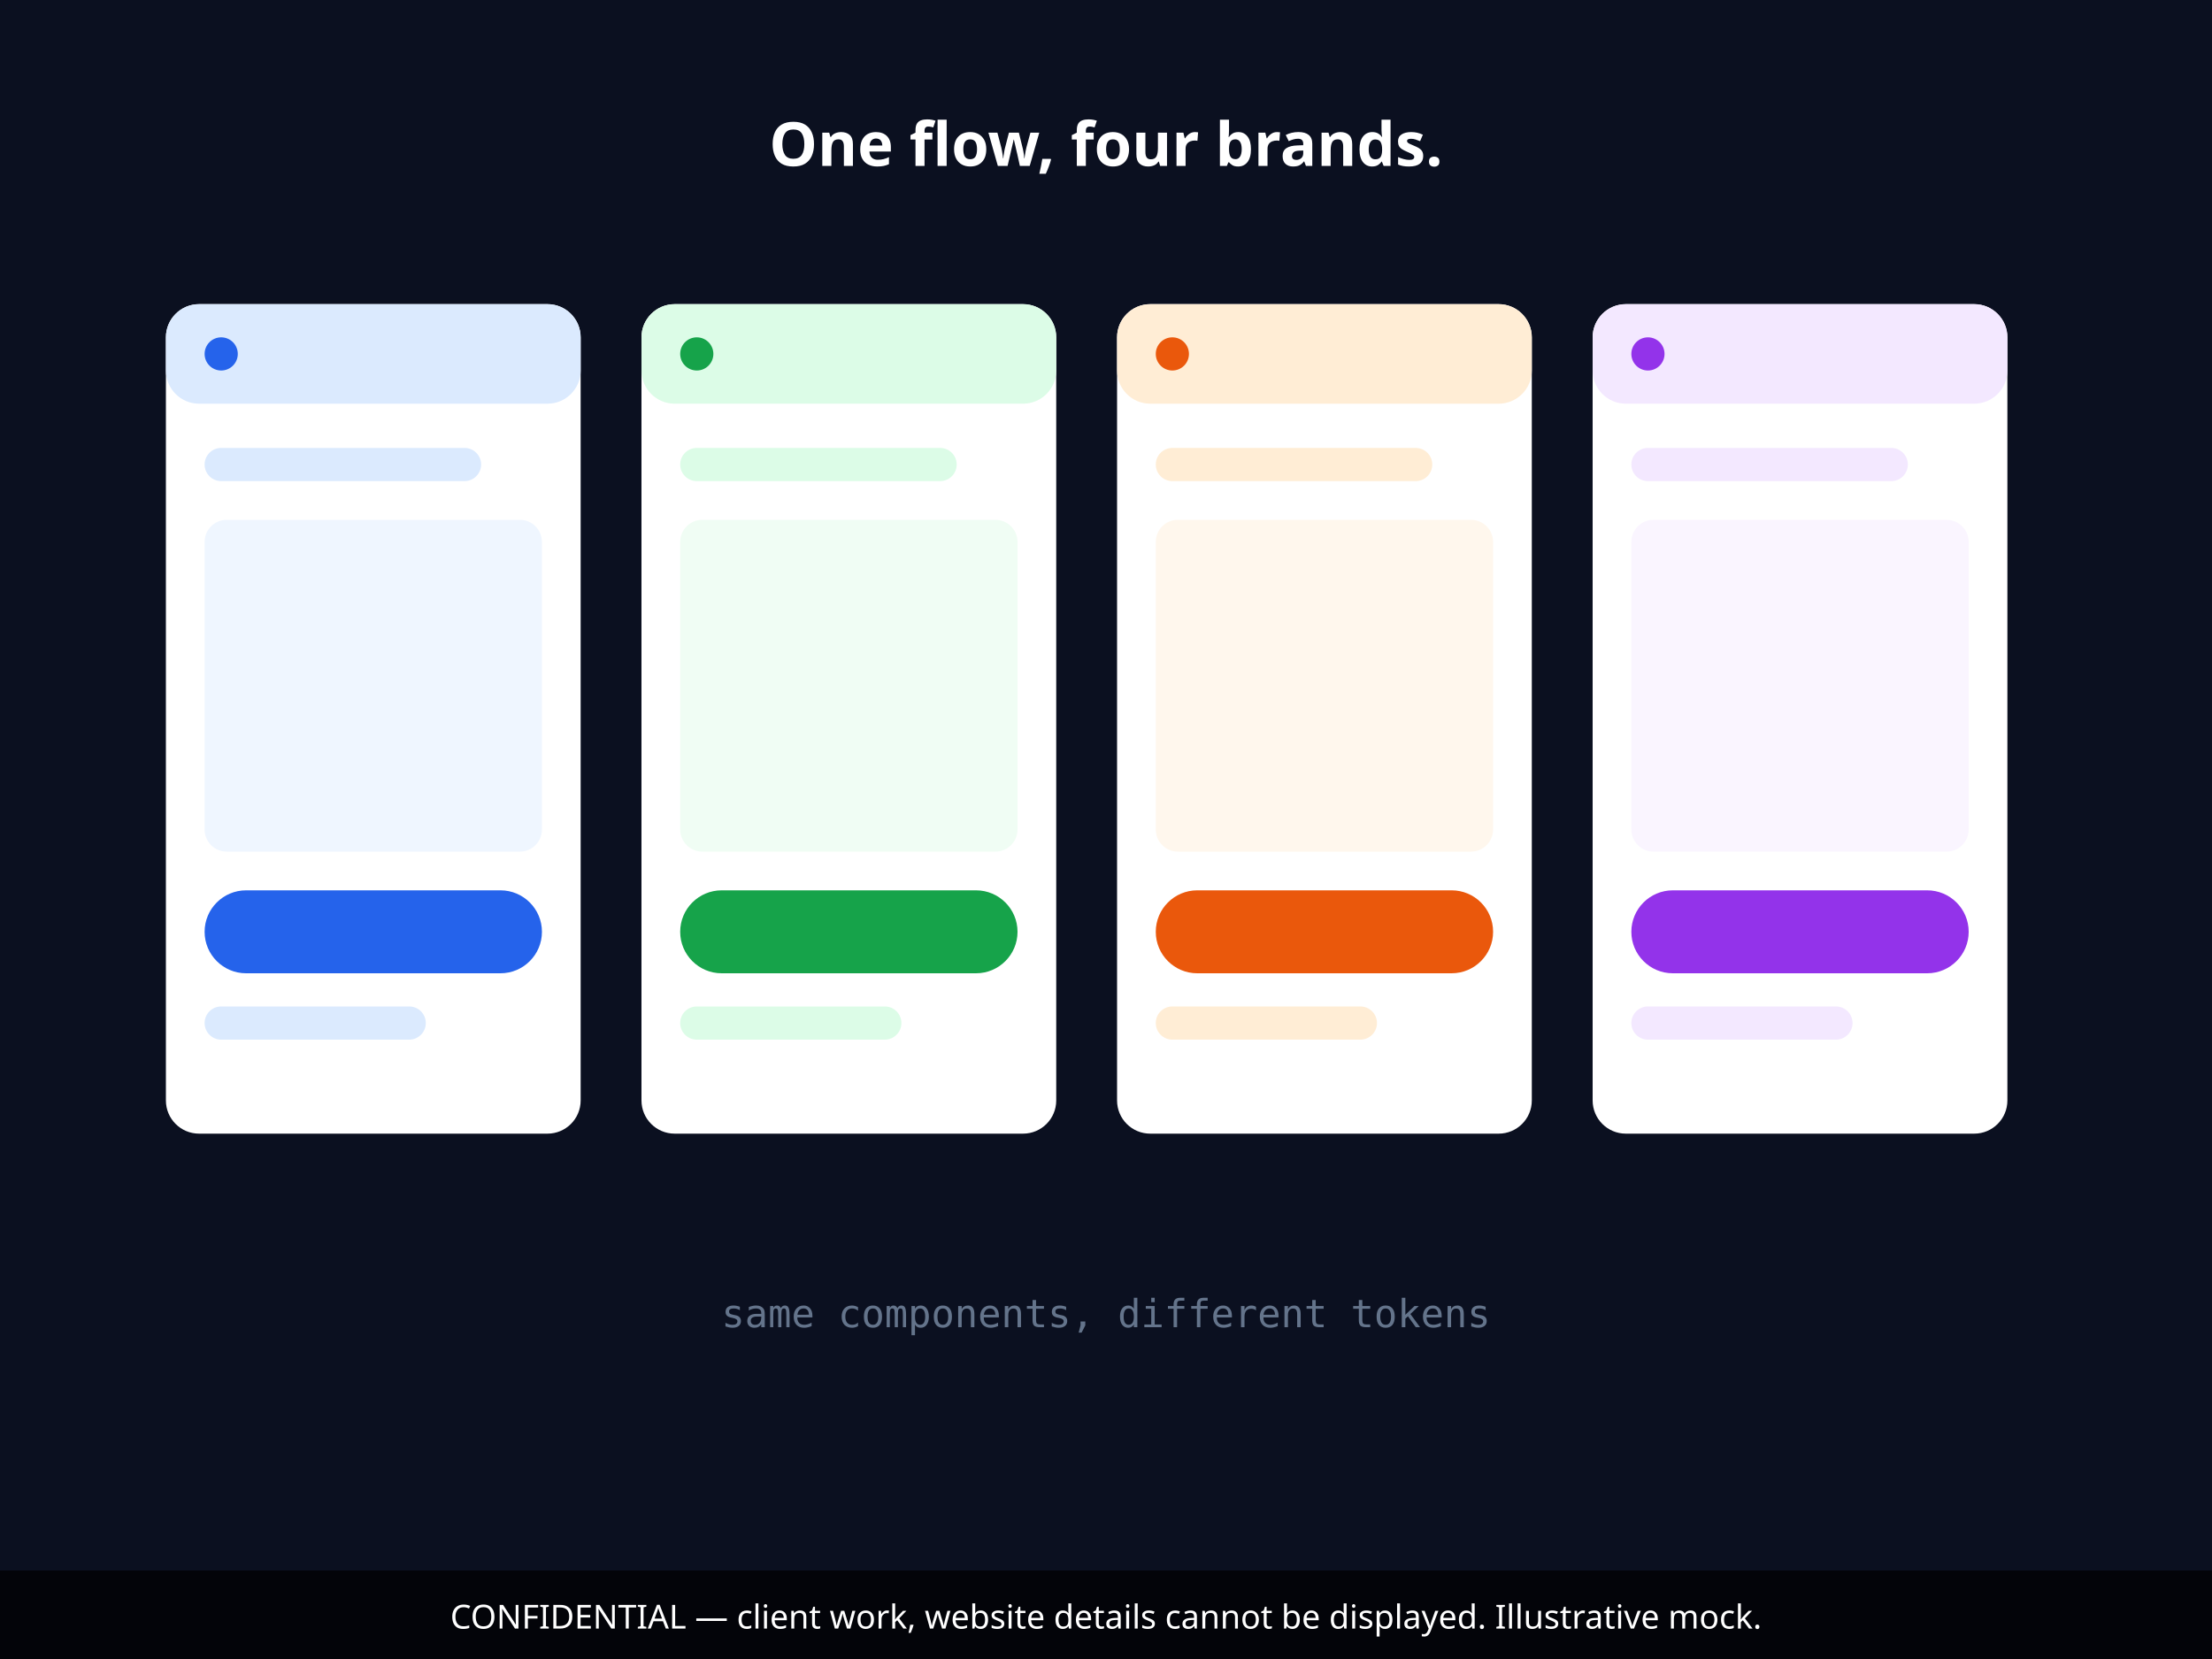
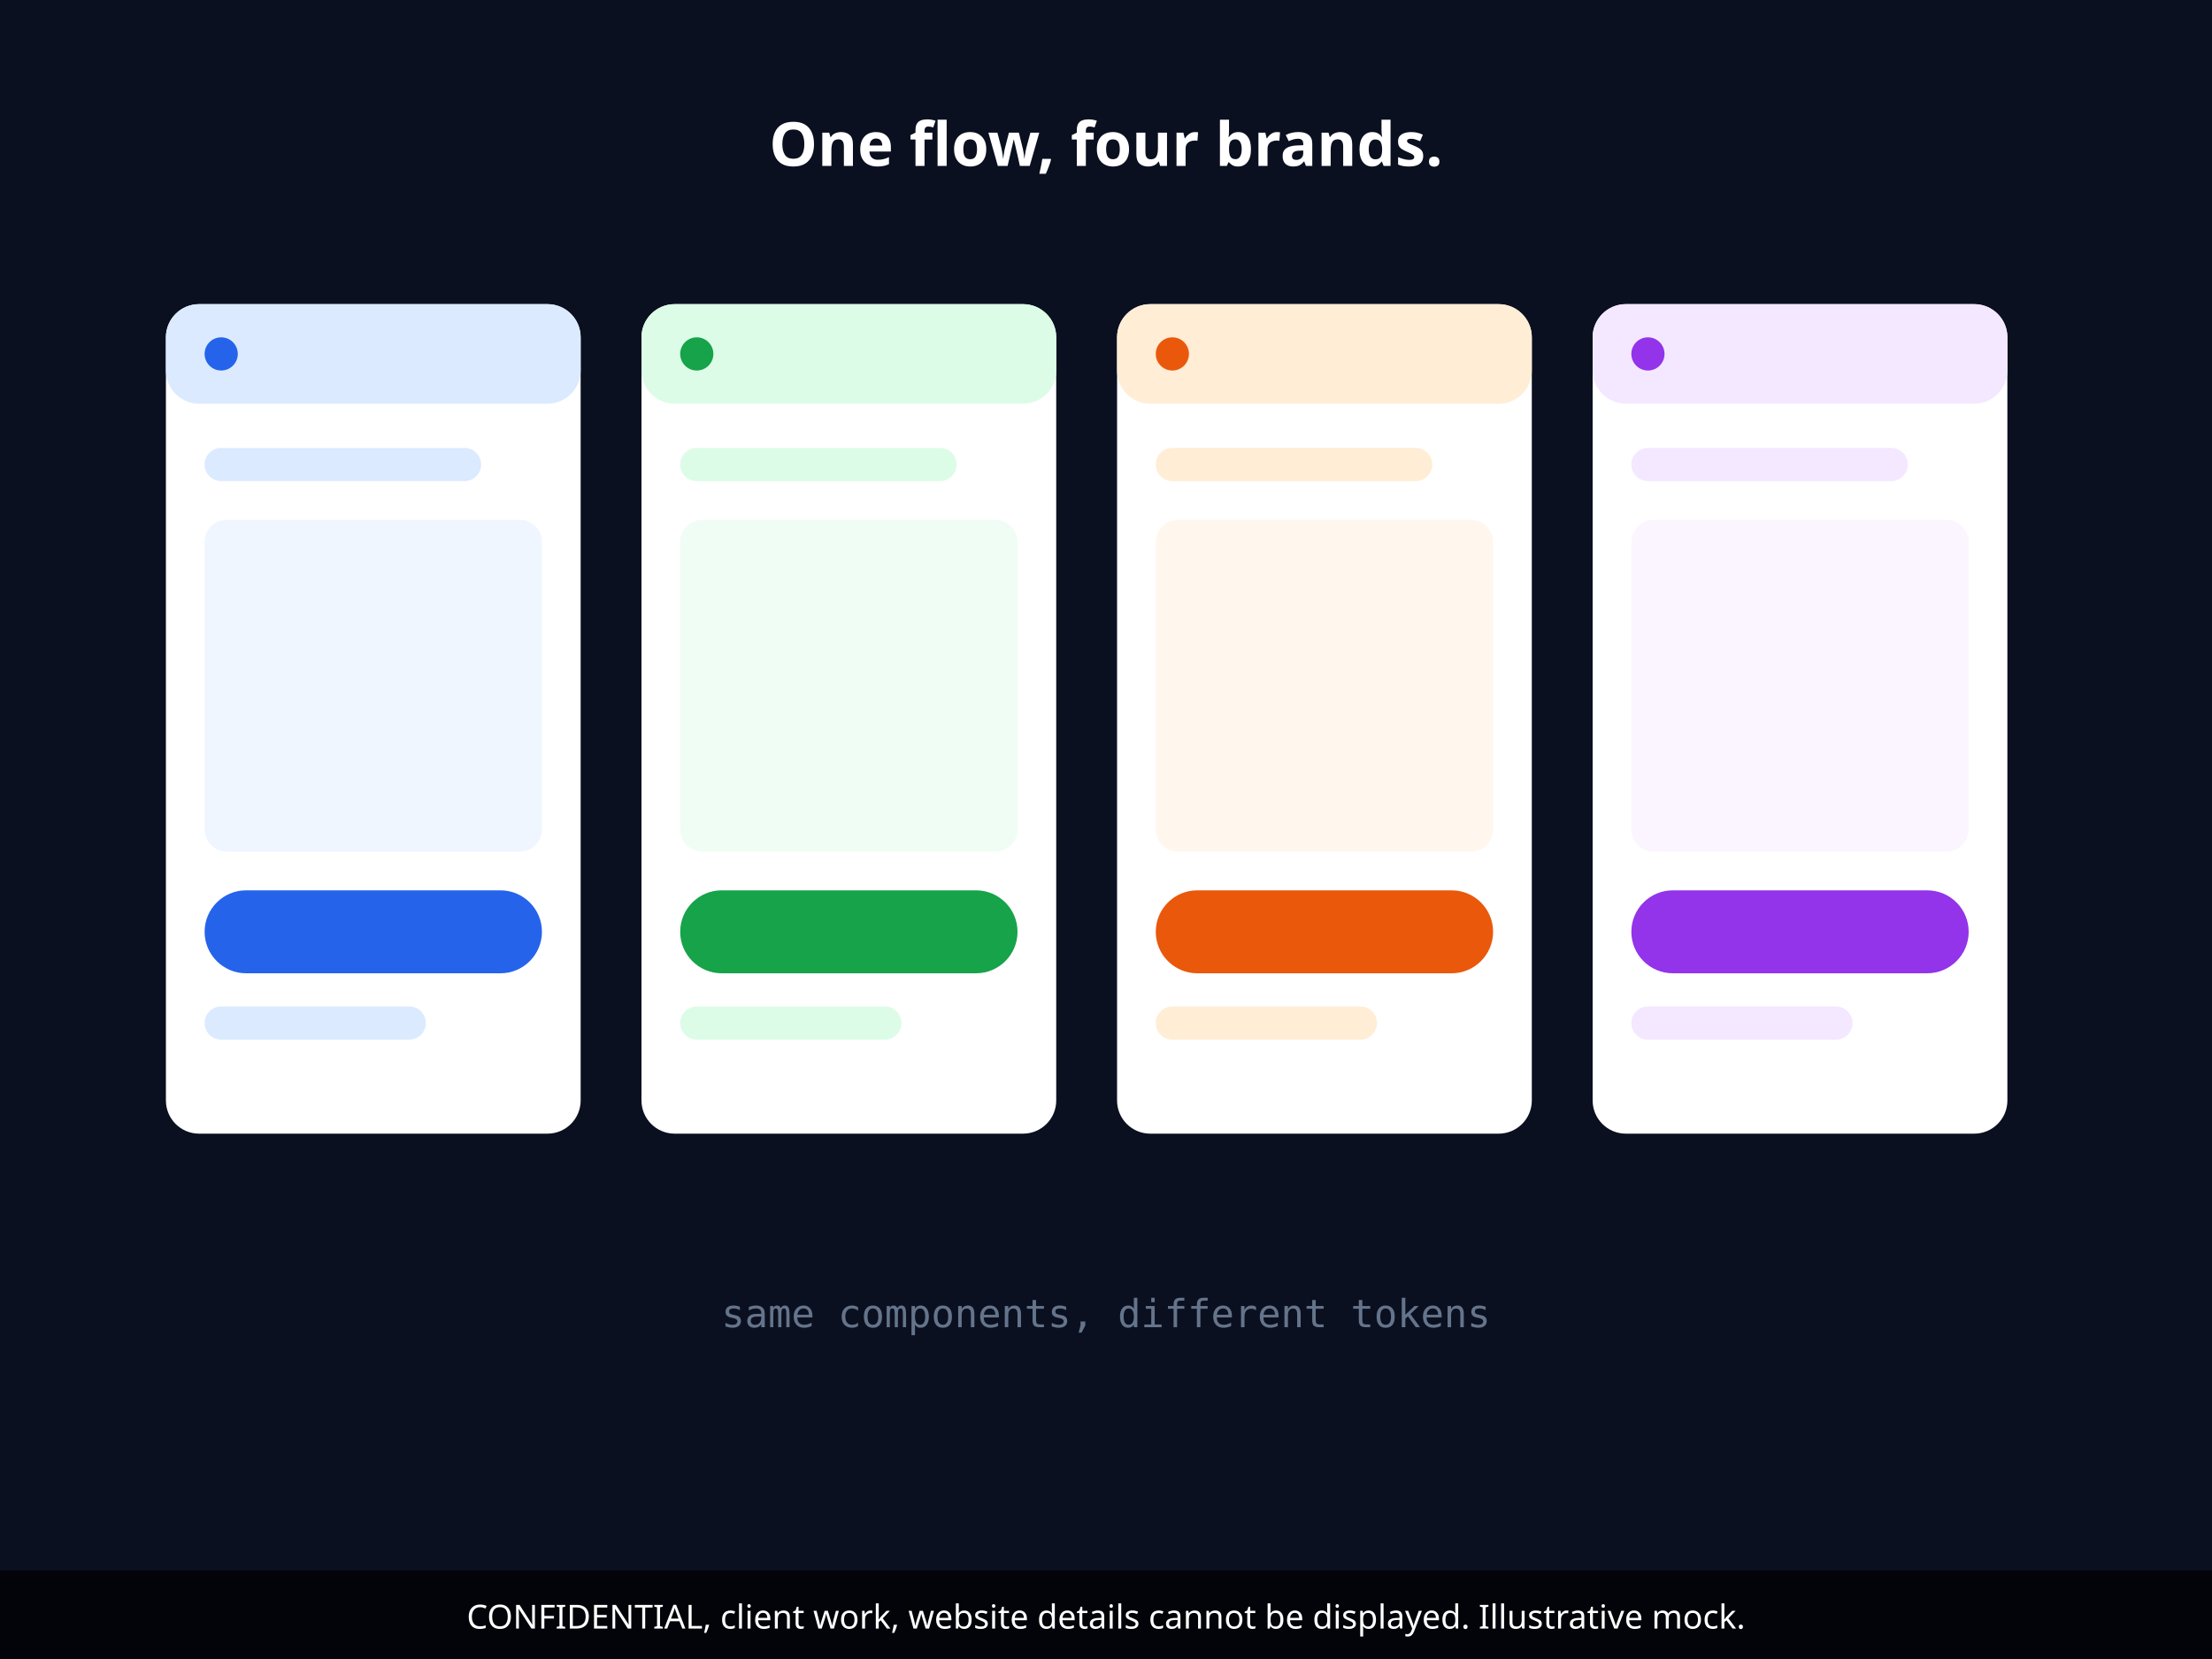
<svg xmlns="http://www.w3.org/2000/svg" viewBox="0 0 800 600">
  <rect width="800" height="600" fill="#0b1020" />
  <text x="400" y="60" font-family="sans-serif" font-size="22" font-weight="bold" text-anchor="middle" fill="#fff">One flow, four brands.</text>
  <g transform="translate(60,110)">
    <g>
      <rect width="150" height="300" rx="12" fill="#fff" />
      <rect width="150" height="36" rx="12" fill="#dbeafe" />
      <circle cx="20" cy="18" r="6" fill="#2563eb" />
      <rect x="14" y="52" width="100" height="12" rx="6" fill="#dbeafe" />
      <rect x="14" y="78" width="122" height="120" rx="8" fill="#eff6ff" />
      <rect x="14" y="212" width="122" height="30" rx="15" fill="#2563eb" />
      <rect x="14" y="254" width="80" height="12" rx="6" fill="#dbeafe" />
    </g>
    <g transform="translate(172,0)">
      <rect width="150" height="300" rx="12" fill="#fff" />
      <rect width="150" height="36" rx="12" fill="#dcfce7" />
      <circle cx="20" cy="18" r="6" fill="#16a34a" />
      <rect x="14" y="52" width="100" height="12" rx="6" fill="#dcfce7" />
      <rect x="14" y="78" width="122" height="120" rx="8" fill="#f0fdf4" />
      <rect x="14" y="212" width="122" height="30" rx="15" fill="#16a34a" />
      <rect x="14" y="254" width="80" height="12" rx="6" fill="#dcfce7" />
    </g>
    <g transform="translate(344,0)">
      <rect width="150" height="300" rx="12" fill="#fff" />
      <rect width="150" height="36" rx="12" fill="#ffedd5" />
      <circle cx="20" cy="18" r="6" fill="#ea580c" />
      <rect x="14" y="52" width="100" height="12" rx="6" fill="#ffedd5" />
      <rect x="14" y="78" width="122" height="120" rx="8" fill="#fff7ed" />
      <rect x="14" y="212" width="122" height="30" rx="15" fill="#ea580c" />
      <rect x="14" y="254" width="80" height="12" rx="6" fill="#ffedd5" />
    </g>
    <g transform="translate(516,0)">
      <rect width="150" height="300" rx="12" fill="#fff" />
      <rect width="150" height="36" rx="12" fill="#f3e8ff" />
      <circle cx="20" cy="18" r="6" fill="#9333ea" />
      <rect x="14" y="52" width="100" height="12" rx="6" fill="#f3e8ff" />
      <rect x="14" y="78" width="122" height="120" rx="8" fill="#faf5ff" />
      <rect x="14" y="212" width="122" height="30" rx="15" fill="#9333ea" />
      <rect x="14" y="254" width="80" height="12" rx="6" fill="#f3e8ff" />
    </g>
  </g>
  <text x="400" y="480" text-anchor="middle" font-family="monospace" font-size="14" fill="#64748b">same components, different tokens</text>
  <g>
    <rect x="0" y="568" width="800" height="32" fill="#000" fill-opacity=".72" />
-     <text x="400" y="589" font-family="sans-serif" font-size="12" fill="#fff" text-anchor="middle">CONFIDENTIAL — client work, website details cannot be displayed. Illustrative mock.</text>
+     <text x="400" y="589" font-family="sans-serif" font-size="12" fill="#fff" text-anchor="middle">CONFIDENTIAL, client work, website details cannot be displayed. Illustrative mock.</text>
  </g>
</svg>
